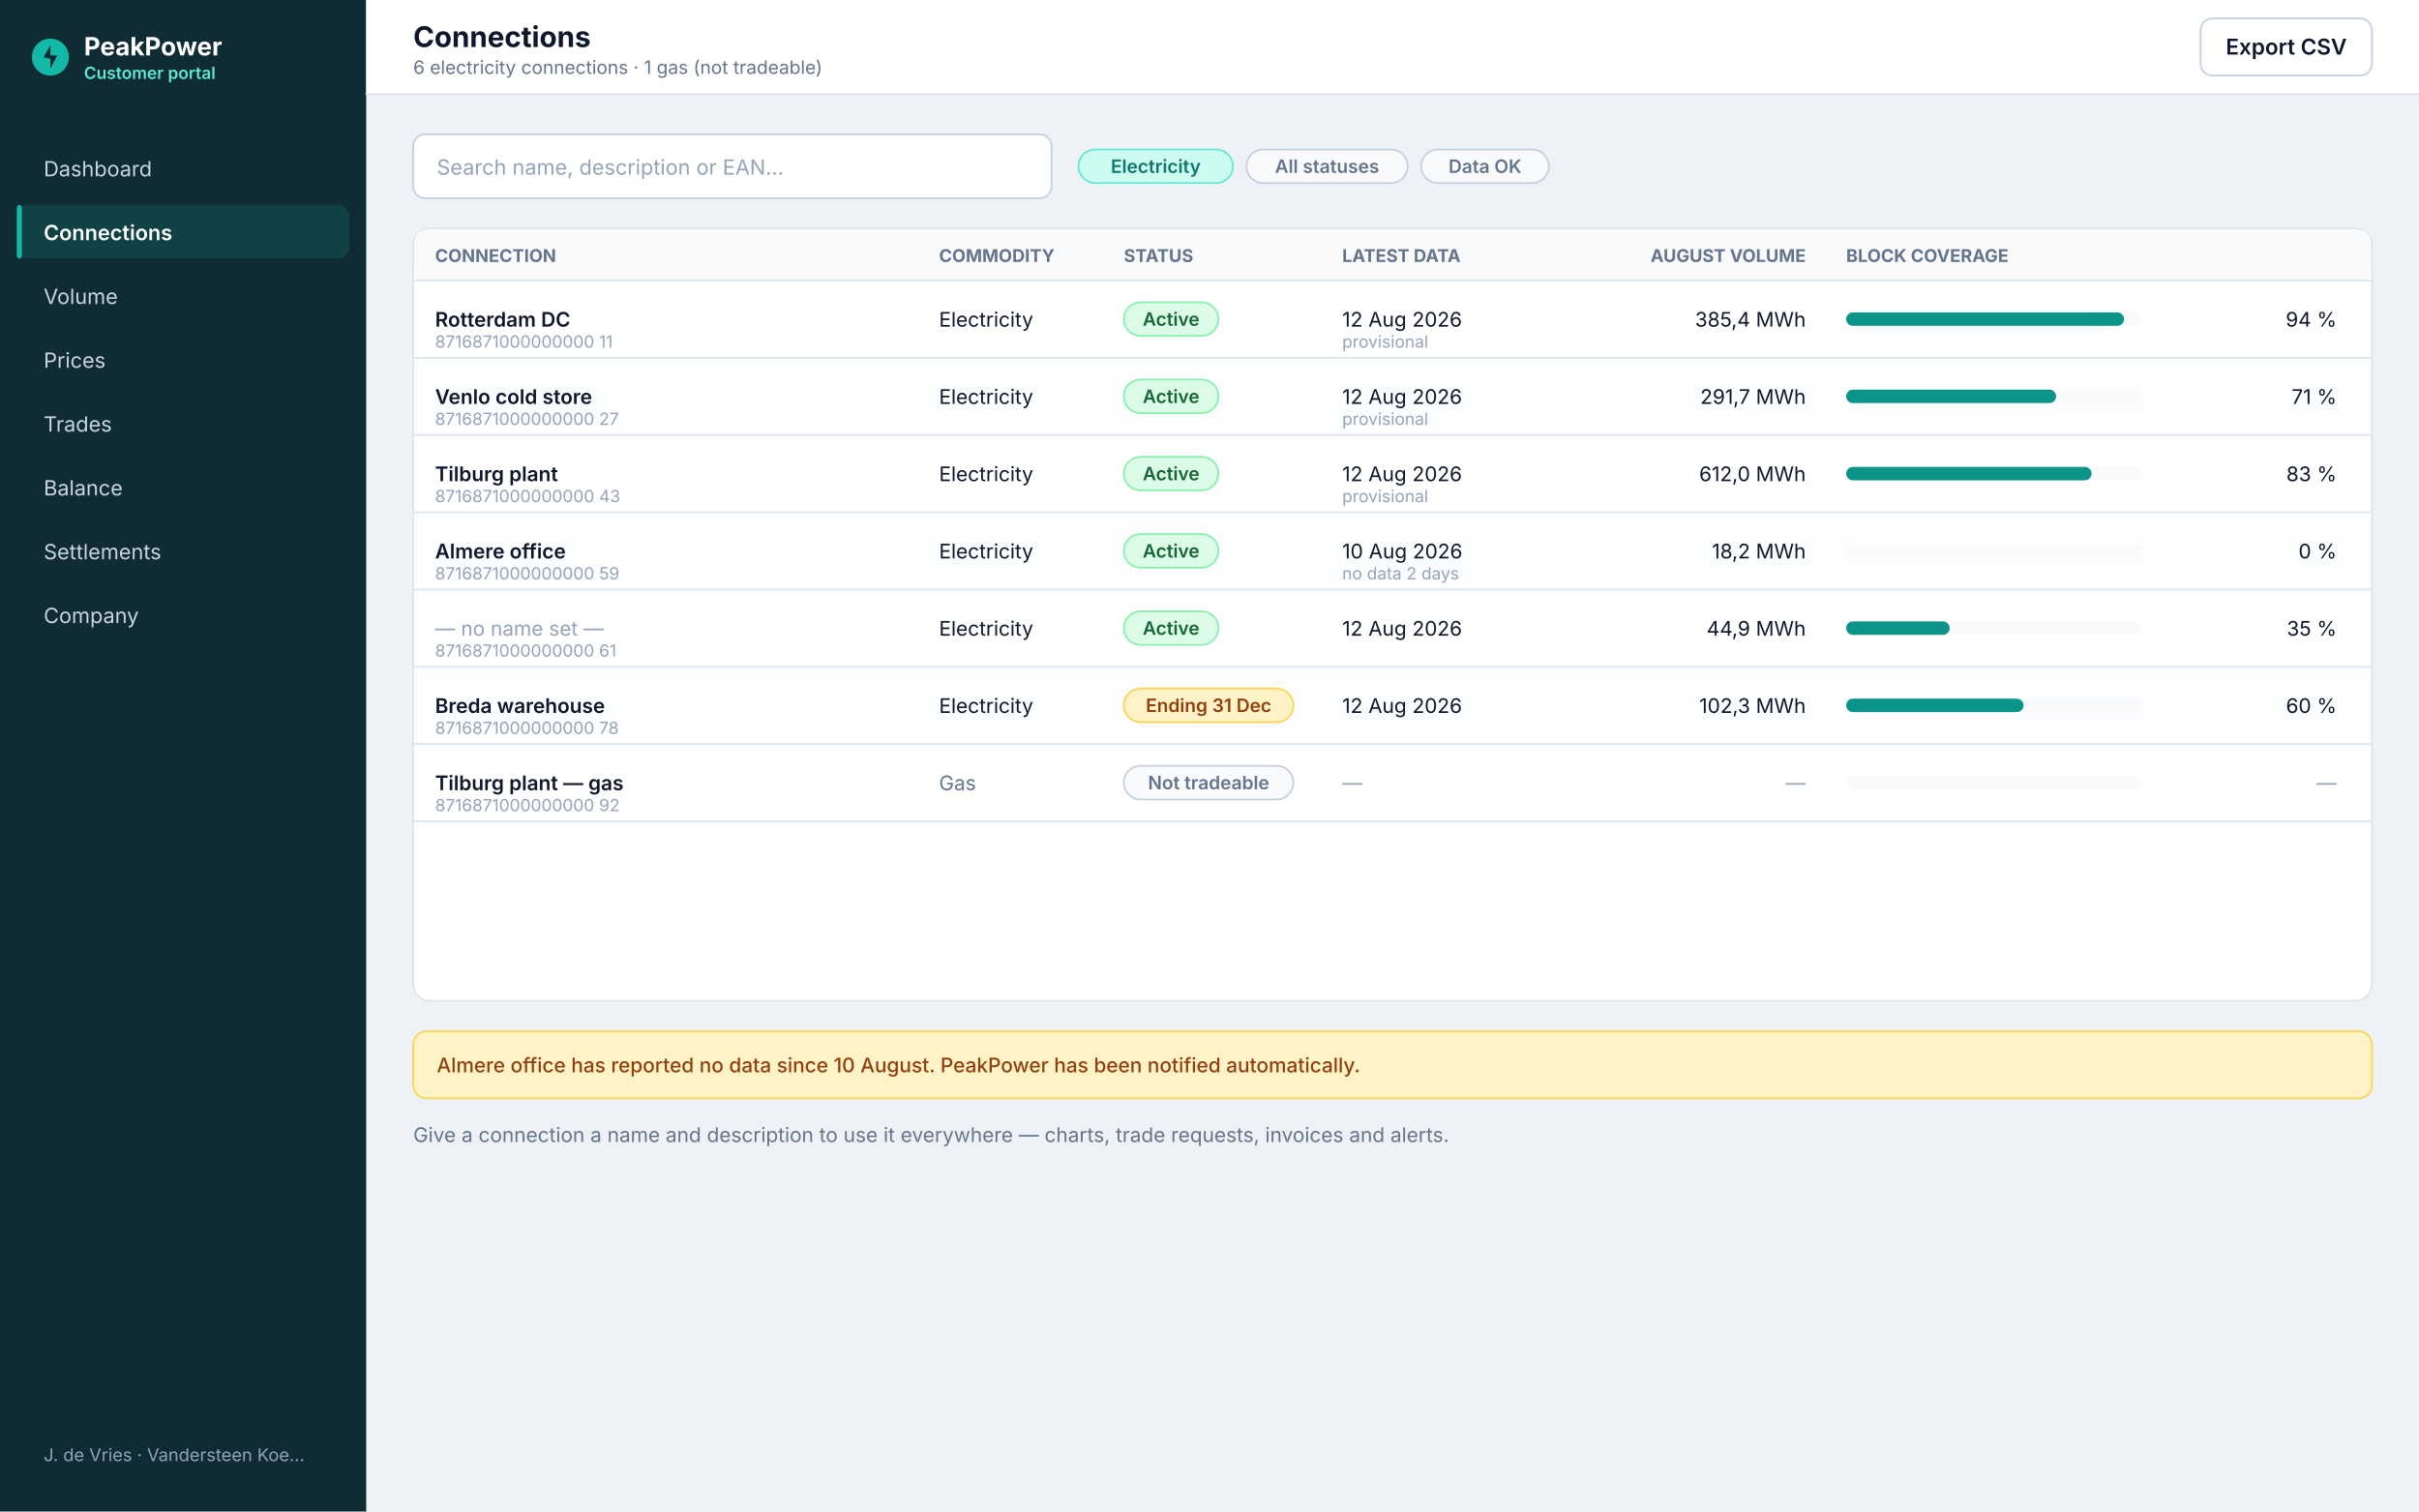
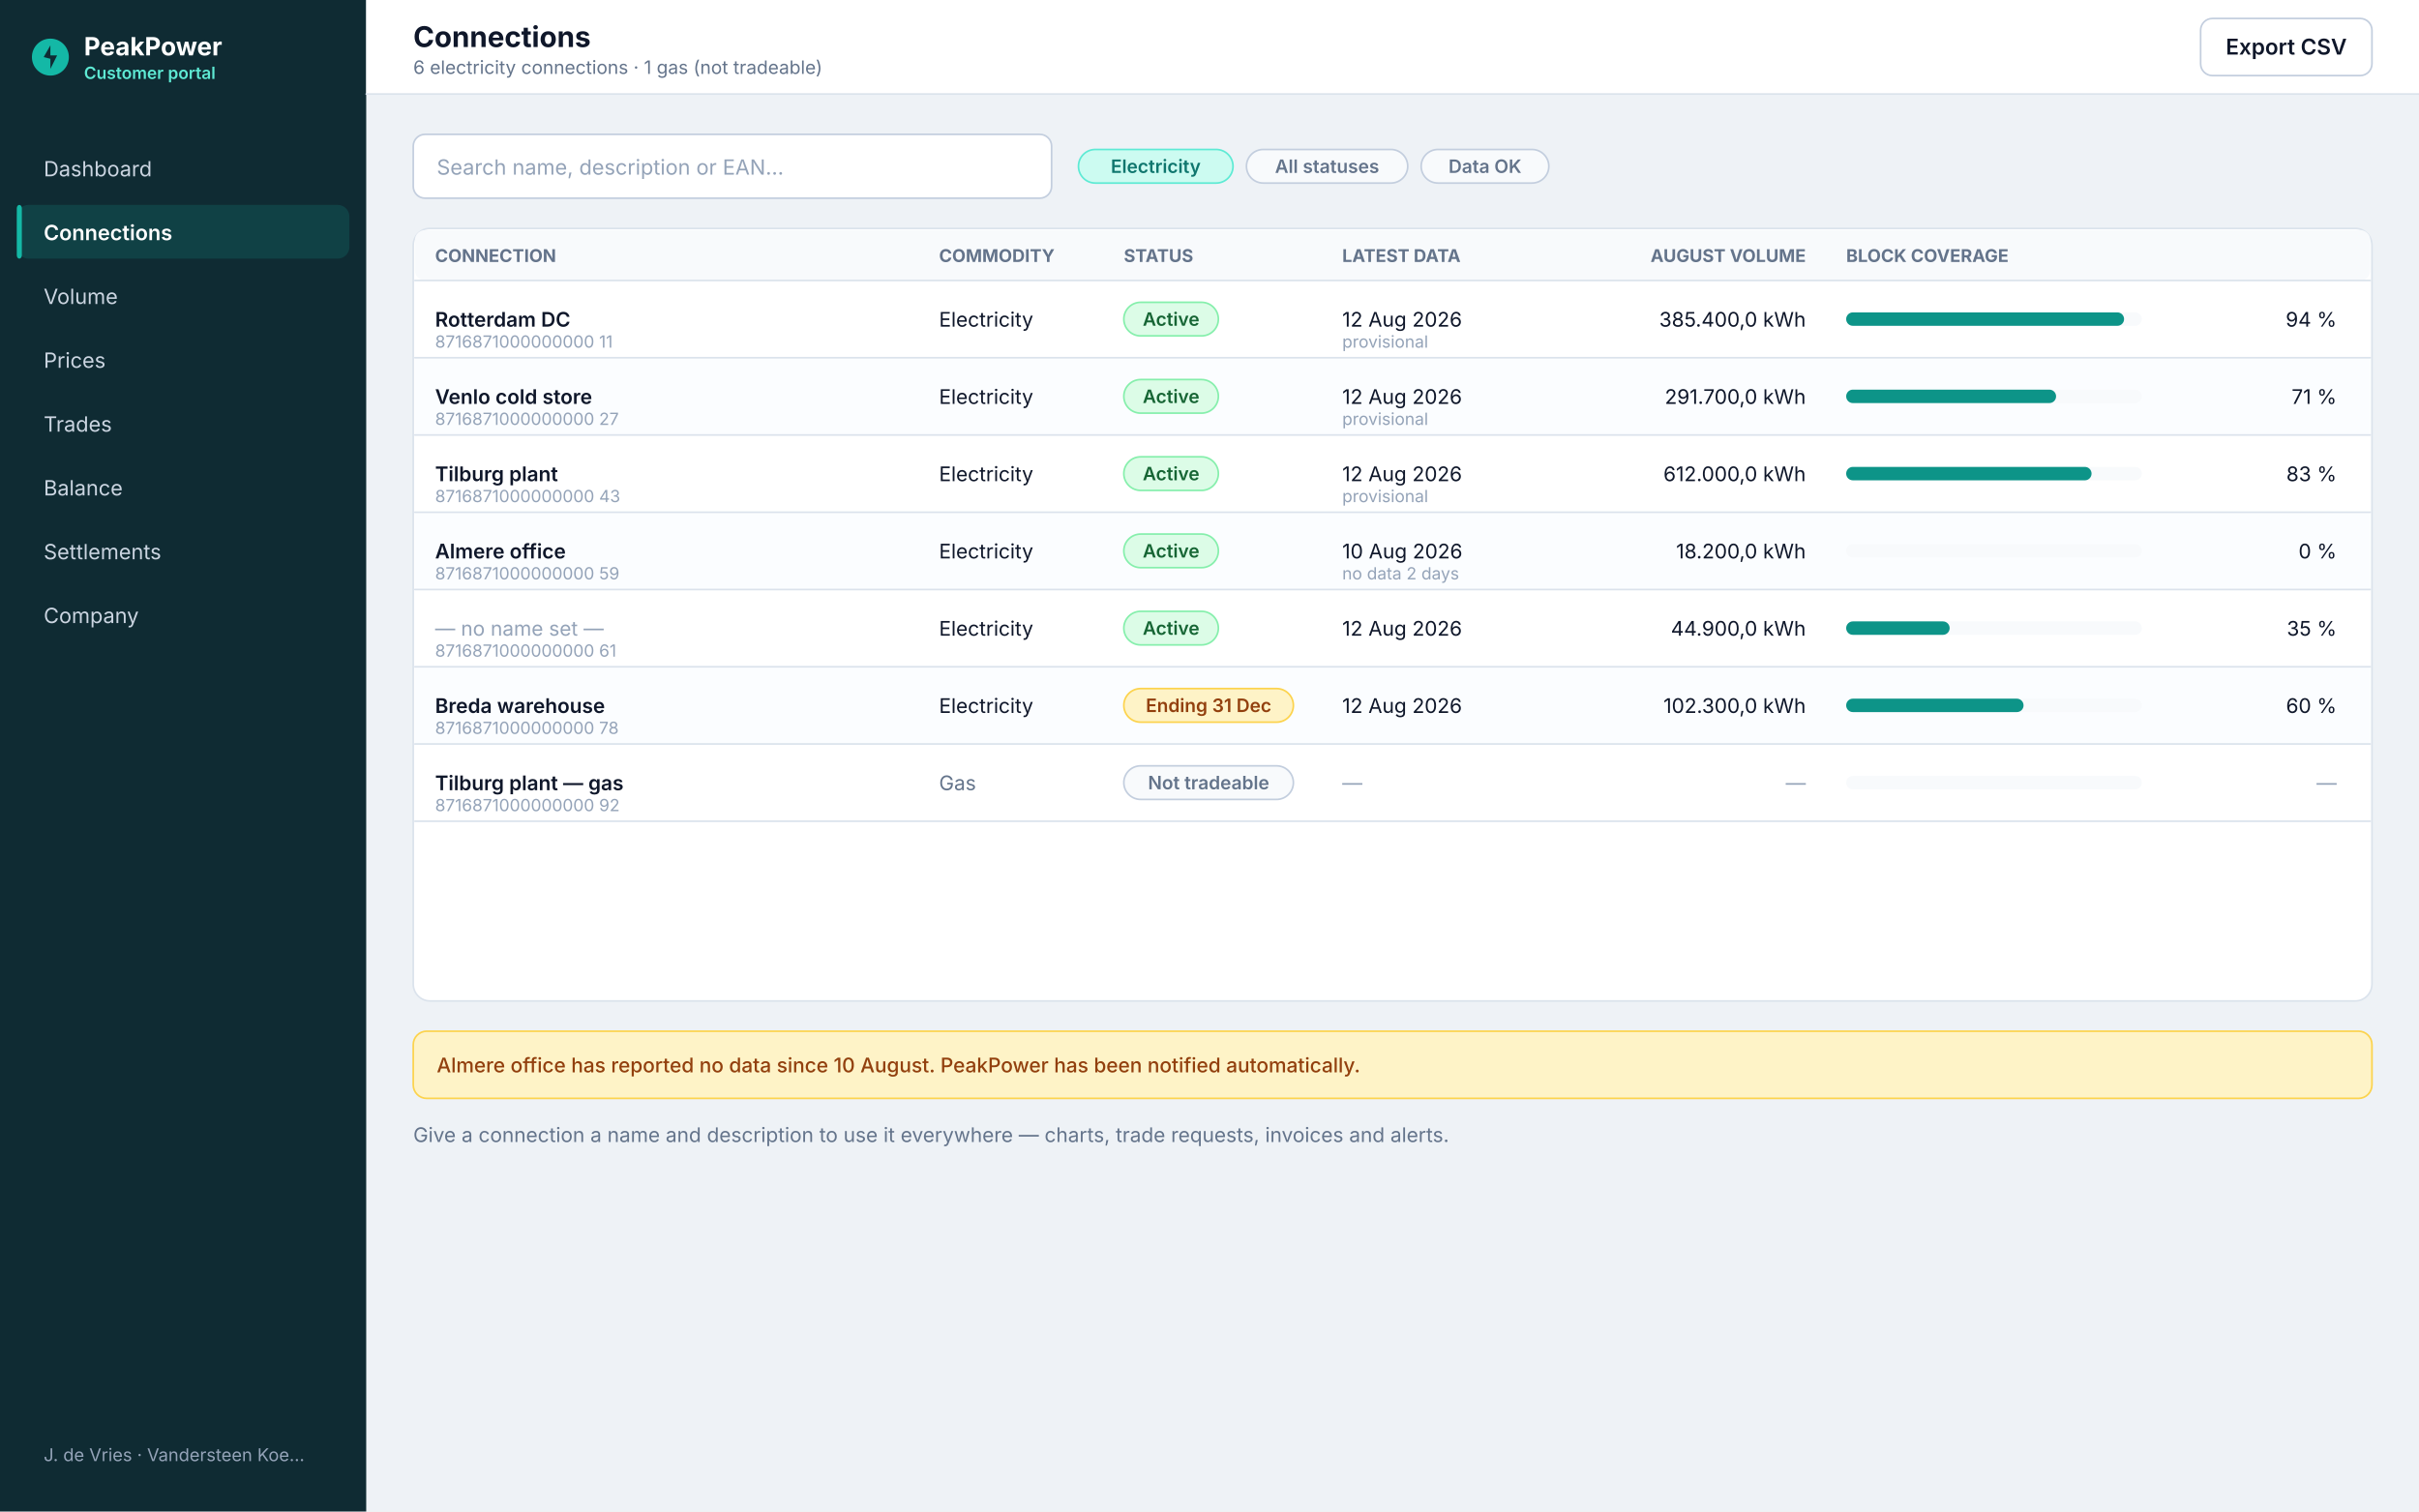
<svg xmlns="http://www.w3.org/2000/svg" viewBox="0 0 1440 900" width="1440" height="900" role="img" aria-label="Customer portal — connections list">
  <rect x="0" y="0" width="1440" height="900" rx="0" fill="#eef2f6" stroke="none" />
  <rect x="0" y="0" width="218" height="900" rx="0" fill="#0f2b33" stroke="none" />
  <g>
    <circle cx="30" cy="34" r="11" fill="#14b8a6" stroke="none" stroke-width="1" />
    <path d="M 26 34 L 30 27 L 30 33 L 34 33 L 30 41 L 30 35 Z" fill="#0f2b33" stroke="none" stroke-width="2" stroke-linejoin="round" stroke-linecap="round" />
  </g>
  <text x="50" y="33" font-family="Inter, 'Segoe UI', -apple-system, BlinkMacSystemFont, 'Helvetica Neue', Arial, sans-serif" font-size="15" fill="#ffffff" font-weight="700" text-anchor="start">PeakPower</text>
  <text x="50" y="47" font-family="Inter, 'Segoe UI', -apple-system, BlinkMacSystemFont, 'Helvetica Neue', Arial, sans-serif" font-size="10" fill="#5eead4" font-weight="600" text-anchor="start">Customer portal</text>
  <text x="26" y="105" font-family="Inter, 'Segoe UI', -apple-system, BlinkMacSystemFont, 'Helvetica Neue', Arial, sans-serif" font-size="12.5" fill="#cbd5e1" font-weight="400" text-anchor="start">Dashboard</text>
  <rect x="10" y="122" width="198" height="32" rx="7" fill="rgba(20,184,166,0.16)" stroke="none" />
  <rect x="10" y="122" width="3" height="32" rx="2" fill="#14b8a6" stroke="none" />
  <text x="26" y="143" font-family="Inter, 'Segoe UI', -apple-system, BlinkMacSystemFont, 'Helvetica Neue', Arial, sans-serif" font-size="12.5" fill="#ffffff" font-weight="600" text-anchor="start">Connections</text>
  <text x="26" y="181" font-family="Inter, 'Segoe UI', -apple-system, BlinkMacSystemFont, 'Helvetica Neue', Arial, sans-serif" font-size="12.5" fill="#cbd5e1" font-weight="400" text-anchor="start">Volume</text>
  <text x="26" y="219" font-family="Inter, 'Segoe UI', -apple-system, BlinkMacSystemFont, 'Helvetica Neue', Arial, sans-serif" font-size="12.5" fill="#cbd5e1" font-weight="400" text-anchor="start">Prices</text>
  <text x="26" y="257" font-family="Inter, 'Segoe UI', -apple-system, BlinkMacSystemFont, 'Helvetica Neue', Arial, sans-serif" font-size="12.5" fill="#cbd5e1" font-weight="400" text-anchor="start">Trades</text>
  <text x="26" y="295" font-family="Inter, 'Segoe UI', -apple-system, BlinkMacSystemFont, 'Helvetica Neue', Arial, sans-serif" font-size="12.5" fill="#cbd5e1" font-weight="400" text-anchor="start">Balance</text>
  <text x="26" y="333" font-family="Inter, 'Segoe UI', -apple-system, BlinkMacSystemFont, 'Helvetica Neue', Arial, sans-serif" font-size="12.5" fill="#cbd5e1" font-weight="400" text-anchor="start">Settlements</text>
  <text x="26" y="371" font-family="Inter, 'Segoe UI', -apple-system, BlinkMacSystemFont, 'Helvetica Neue', Arial, sans-serif" font-size="12.5" fill="#cbd5e1" font-weight="400" text-anchor="start">Company</text>
  <text x="26" y="870" font-family="Inter, 'Segoe UI', -apple-system, BlinkMacSystemFont, 'Helvetica Neue', Arial, sans-serif" font-size="10.5" fill="#94a3b8" font-weight="400" text-anchor="start">J. de Vries · Vandersteen Koe…</text>
  <rect x="218" y="0" width="1222" height="56" rx="0" fill="#ffffff" stroke="none" />
  <line x1="218" y1="56" x2="1440" y2="56" stroke="#dbe3ec" stroke-width="1" stroke-linecap="round" />
  <text x="246" y="28" font-family="Inter, 'Segoe UI', -apple-system, BlinkMacSystemFont, 'Helvetica Neue', Arial, sans-serif" font-size="17" fill="#0f172a" font-weight="700" text-anchor="start">Connections</text>
  <text x="246" y="44" font-family="Inter, 'Segoe UI', -apple-system, BlinkMacSystemFont, 'Helvetica Neue', Arial, sans-serif" font-size="11" fill="#64748b" font-weight="400" text-anchor="start">6 electricity connections · 1 gas (not tradeable)</text>
  <rect x="1310" y="11" width="102" height="34" rx="7" fill="#ffffff" stroke="#c3cede" stroke-width="1" />
  <text x="1361" y="32.5" font-family="Inter, 'Segoe UI', -apple-system, BlinkMacSystemFont, 'Helvetica Neue', Arial, sans-serif" font-size="13" fill="#0f172a" font-weight="600" text-anchor="middle">Export CSV</text>
  <rect x="246" y="80" width="380" height="38" rx="7" fill="#ffffff" stroke="#c3cede" stroke-width="1" />
  <text x="260" y="104" font-family="Inter, 'Segoe UI', -apple-system, BlinkMacSystemFont, 'Helvetica Neue', Arial, sans-serif" font-size="12.5" fill="#94a3b8" font-weight="400" text-anchor="start">Search name, description or EAN…</text>
  <rect x="642" y="89" width="92" height="20" rx="10" fill="#ccfbf1" stroke="#5eead4" stroke-width="1" />
  <text x="688" y="102.96" font-family="Inter, 'Segoe UI', -apple-system, BlinkMacSystemFont, 'Helvetica Neue', Arial, sans-serif" font-size="11" fill="#0f766e" font-weight="600" text-anchor="middle">Electricity</text>
  <rect x="742" y="89" width="96" height="20" rx="10" fill="#f8fafc" stroke="#c3cede" stroke-width="1" />
  <text x="790" y="102.96" font-family="Inter, 'Segoe UI', -apple-system, BlinkMacSystemFont, 'Helvetica Neue', Arial, sans-serif" font-size="11" fill="#64748b" font-weight="600" text-anchor="middle">All statuses</text>
  <rect x="846" y="89" width="76" height="20" rx="10" fill="#f8fafc" stroke="#c3cede" stroke-width="1" />
  <text x="884" y="102.96" font-family="Inter, 'Segoe UI', -apple-system, BlinkMacSystemFont, 'Helvetica Neue', Arial, sans-serif" font-size="11" fill="#64748b" font-weight="600" text-anchor="middle">Data OK</text>
  <rect x="246" y="136" width="1166" height="460" rx="10" fill="#ffffff" stroke="#dbe3ec" stroke-width="1" />
  <rect x="247" y="137" width="1164" height="30" rx="6" fill="#f8fafc" stroke="none" />
  <text x="259" y="156" font-family="Inter, 'Segoe UI', -apple-system, BlinkMacSystemFont, 'Helvetica Neue', Arial, sans-serif" font-size="10.5" fill="#64748b" font-weight="700" text-anchor="start">CONNECTION</text>
  <text x="559" y="156" font-family="Inter, 'Segoe UI', -apple-system, BlinkMacSystemFont, 'Helvetica Neue', Arial, sans-serif" font-size="10.5" fill="#64748b" font-weight="700" text-anchor="start">COMMODITY</text>
  <text x="669" y="156" font-family="Inter, 'Segoe UI', -apple-system, BlinkMacSystemFont, 'Helvetica Neue', Arial, sans-serif" font-size="10.5" fill="#64748b" font-weight="700" text-anchor="start">STATUS</text>
  <text x="799" y="156" font-family="Inter, 'Segoe UI', -apple-system, BlinkMacSystemFont, 'Helvetica Neue', Arial, sans-serif" font-size="10.5" fill="#64748b" font-weight="700" text-anchor="start">LATEST DATA</text>
  <text x="1075" y="156" font-family="Inter, 'Segoe UI', -apple-system, BlinkMacSystemFont, 'Helvetica Neue', Arial, sans-serif" font-size="10.5" fill="#64748b" font-weight="700" text-anchor="end">AUGUST VOLUME</text>
  <text x="1099" y="156" font-family="Inter, 'Segoe UI', -apple-system, BlinkMacSystemFont, 'Helvetica Neue', Arial, sans-serif" font-size="10.5" fill="#64748b" font-weight="700" text-anchor="start">BLOCK COVERAGE</text>
  <text x="1391" y="156" font-family="Inter, 'Segoe UI', -apple-system, BlinkMacSystemFont, 'Helvetica Neue', Arial, sans-serif" font-size="10.5" fill="#64748b" font-weight="700" text-anchor="end" />
  <line x1="247" y1="167" x2="1411" y2="167" stroke="#dbe3ec" stroke-width="1" stroke-linecap="round" />
  <text x="259" y="194.5" font-family="Inter, 'Segoe UI', -apple-system, BlinkMacSystemFont, 'Helvetica Neue', Arial, sans-serif" font-size="12" fill="#0f172a" font-weight="600" text-anchor="start">Rotterdam DC</text>
  <text x="259" y="207" font-family="Inter, 'Segoe UI', -apple-system, BlinkMacSystemFont, 'Helvetica Neue', Arial, sans-serif" font-size="10" fill="#94a3b8" font-weight="400" text-anchor="start">8716871000000000 11</text>
  <text x="559" y="194.5" font-family="Inter, 'Segoe UI', -apple-system, BlinkMacSystemFont, 'Helvetica Neue', Arial, sans-serif" font-size="12" fill="#0f172a" font-weight="400" text-anchor="start">Electricity</text>
  <rect x="669" y="180" width="56.28" height="20" rx="10" fill="#dcfce7" stroke="#86efac" stroke-width="1" />
  <text x="697.14" y="193.96" font-family="Inter, 'Segoe UI', -apple-system, BlinkMacSystemFont, 'Helvetica Neue', Arial, sans-serif" font-size="11" fill="#166534" font-weight="600" text-anchor="middle">Active</text>
  <text x="799" y="194.5" font-family="Inter, 'Segoe UI', -apple-system, BlinkMacSystemFont, 'Helvetica Neue', Arial, sans-serif" font-size="12" fill="#0f172a" font-weight="400" text-anchor="start">12 Aug 2026</text>
  <text x="799" y="207" font-family="Inter, 'Segoe UI', -apple-system, BlinkMacSystemFont, 'Helvetica Neue', Arial, sans-serif" font-size="10" fill="#94a3b8" font-weight="400" text-anchor="start">provisional</text>
-   <text x="1075" y="194.5" font-family="Inter, 'Segoe UI', -apple-system, BlinkMacSystemFont, 'Helvetica Neue', Arial, sans-serif" font-size="12" fill="#0f172a" font-weight="400" text-anchor="end">385,4 MWh</text>
+   <text x="1075" y="194.5" font-family="Inter, 'Segoe UI', -apple-system, BlinkMacSystemFont, 'Helvetica Neue', Arial, sans-serif" font-size="12" fill="#0f172a" font-weight="400" text-anchor="end">385.400,0 kWh</text>
  <rect x="1099" y="186" width="176" height="8" rx="4" fill="#f8fafc" stroke="none" />
  <rect x="1099" y="186" width="165.44" height="8" rx="4" fill="#0d9488" stroke="none" />
  <text x="1391" y="194.5" font-family="Inter, 'Segoe UI', -apple-system, BlinkMacSystemFont, 'Helvetica Neue', Arial, sans-serif" font-size="12" fill="#0f172a" font-weight="400" text-anchor="end">94 %</text>
  <rect x="247" y="213" width="1164" height="46" rx="0" fill="#fbfdff" stroke="none" />
  <line x1="247" y1="213" x2="1411" y2="213" stroke="#dbe3ec" stroke-width="1" stroke-linecap="round" />
  <text x="259" y="240.5" font-family="Inter, 'Segoe UI', -apple-system, BlinkMacSystemFont, 'Helvetica Neue', Arial, sans-serif" font-size="12" fill="#0f172a" font-weight="600" text-anchor="start">Venlo cold store</text>
  <text x="259" y="253" font-family="Inter, 'Segoe UI', -apple-system, BlinkMacSystemFont, 'Helvetica Neue', Arial, sans-serif" font-size="10" fill="#94a3b8" font-weight="400" text-anchor="start">8716871000000000 27</text>
  <text x="559" y="240.5" font-family="Inter, 'Segoe UI', -apple-system, BlinkMacSystemFont, 'Helvetica Neue', Arial, sans-serif" font-size="12" fill="#0f172a" font-weight="400" text-anchor="start">Electricity</text>
  <rect x="669" y="226" width="56.28" height="20" rx="10" fill="#dcfce7" stroke="#86efac" stroke-width="1" />
  <text x="697.14" y="239.96" font-family="Inter, 'Segoe UI', -apple-system, BlinkMacSystemFont, 'Helvetica Neue', Arial, sans-serif" font-size="11" fill="#166534" font-weight="600" text-anchor="middle">Active</text>
  <text x="799" y="240.5" font-family="Inter, 'Segoe UI', -apple-system, BlinkMacSystemFont, 'Helvetica Neue', Arial, sans-serif" font-size="12" fill="#0f172a" font-weight="400" text-anchor="start">12 Aug 2026</text>
  <text x="799" y="253" font-family="Inter, 'Segoe UI', -apple-system, BlinkMacSystemFont, 'Helvetica Neue', Arial, sans-serif" font-size="10" fill="#94a3b8" font-weight="400" text-anchor="start">provisional</text>
-   <text x="1075" y="240.5" font-family="Inter, 'Segoe UI', -apple-system, BlinkMacSystemFont, 'Helvetica Neue', Arial, sans-serif" font-size="12" fill="#0f172a" font-weight="400" text-anchor="end">291,7 MWh</text>
+   <text x="1075" y="240.5" font-family="Inter, 'Segoe UI', -apple-system, BlinkMacSystemFont, 'Helvetica Neue', Arial, sans-serif" font-size="12" fill="#0f172a" font-weight="400" text-anchor="end">291.700,0 kWh</text>
  <rect x="1099" y="232" width="176" height="8" rx="4" fill="#f8fafc" stroke="none" />
  <rect x="1099" y="232" width="124.96" height="8" rx="4" fill="#0d9488" stroke="none" />
  <text x="1391" y="240.5" font-family="Inter, 'Segoe UI', -apple-system, BlinkMacSystemFont, 'Helvetica Neue', Arial, sans-serif" font-size="12" fill="#0f172a" font-weight="400" text-anchor="end">71 %</text>
  <line x1="247" y1="259" x2="1411" y2="259" stroke="#dbe3ec" stroke-width="1" stroke-linecap="round" />
  <text x="259" y="286.5" font-family="Inter, 'Segoe UI', -apple-system, BlinkMacSystemFont, 'Helvetica Neue', Arial, sans-serif" font-size="12" fill="#0f172a" font-weight="600" text-anchor="start">Tilburg plant</text>
  <text x="259" y="299" font-family="Inter, 'Segoe UI', -apple-system, BlinkMacSystemFont, 'Helvetica Neue', Arial, sans-serif" font-size="10" fill="#94a3b8" font-weight="400" text-anchor="start">8716871000000000 43</text>
  <text x="559" y="286.5" font-family="Inter, 'Segoe UI', -apple-system, BlinkMacSystemFont, 'Helvetica Neue', Arial, sans-serif" font-size="12" fill="#0f172a" font-weight="400" text-anchor="start">Electricity</text>
  <rect x="669" y="272" width="56.28" height="20" rx="10" fill="#dcfce7" stroke="#86efac" stroke-width="1" />
  <text x="697.14" y="285.96" font-family="Inter, 'Segoe UI', -apple-system, BlinkMacSystemFont, 'Helvetica Neue', Arial, sans-serif" font-size="11" fill="#166534" font-weight="600" text-anchor="middle">Active</text>
  <text x="799" y="286.5" font-family="Inter, 'Segoe UI', -apple-system, BlinkMacSystemFont, 'Helvetica Neue', Arial, sans-serif" font-size="12" fill="#0f172a" font-weight="400" text-anchor="start">12 Aug 2026</text>
  <text x="799" y="299" font-family="Inter, 'Segoe UI', -apple-system, BlinkMacSystemFont, 'Helvetica Neue', Arial, sans-serif" font-size="10" fill="#94a3b8" font-weight="400" text-anchor="start">provisional</text>
-   <text x="1075" y="286.5" font-family="Inter, 'Segoe UI', -apple-system, BlinkMacSystemFont, 'Helvetica Neue', Arial, sans-serif" font-size="12" fill="#0f172a" font-weight="400" text-anchor="end">612,0 MWh</text>
+   <text x="1075" y="286.5" font-family="Inter, 'Segoe UI', -apple-system, BlinkMacSystemFont, 'Helvetica Neue', Arial, sans-serif" font-size="12" fill="#0f172a" font-weight="400" text-anchor="end">612.000,0 kWh</text>
  <rect x="1099" y="278" width="176" height="8" rx="4" fill="#f8fafc" stroke="none" />
  <rect x="1099" y="278" width="146.08" height="8" rx="4" fill="#0d9488" stroke="none" />
  <text x="1391" y="286.5" font-family="Inter, 'Segoe UI', -apple-system, BlinkMacSystemFont, 'Helvetica Neue', Arial, sans-serif" font-size="12" fill="#0f172a" font-weight="400" text-anchor="end">83 %</text>
  <rect x="247" y="305" width="1164" height="46" rx="0" fill="#fbfdff" stroke="none" />
  <line x1="247" y1="305" x2="1411" y2="305" stroke="#dbe3ec" stroke-width="1" stroke-linecap="round" />
  <text x="259" y="332.5" font-family="Inter, 'Segoe UI', -apple-system, BlinkMacSystemFont, 'Helvetica Neue', Arial, sans-serif" font-size="12" fill="#0f172a" font-weight="600" text-anchor="start">Almere office</text>
  <text x="259" y="345" font-family="Inter, 'Segoe UI', -apple-system, BlinkMacSystemFont, 'Helvetica Neue', Arial, sans-serif" font-size="10" fill="#94a3b8" font-weight="400" text-anchor="start">8716871000000000 59</text>
  <text x="559" y="332.5" font-family="Inter, 'Segoe UI', -apple-system, BlinkMacSystemFont, 'Helvetica Neue', Arial, sans-serif" font-size="12" fill="#0f172a" font-weight="400" text-anchor="start">Electricity</text>
  <rect x="669" y="318" width="56.28" height="20" rx="10" fill="#dcfce7" stroke="#86efac" stroke-width="1" />
  <text x="697.14" y="331.96" font-family="Inter, 'Segoe UI', -apple-system, BlinkMacSystemFont, 'Helvetica Neue', Arial, sans-serif" font-size="11" fill="#166534" font-weight="600" text-anchor="middle">Active</text>
  <text x="799" y="332.5" font-family="Inter, 'Segoe UI', -apple-system, BlinkMacSystemFont, 'Helvetica Neue', Arial, sans-serif" font-size="12" fill="#0f172a" font-weight="400" text-anchor="start">10 Aug 2026</text>
  <text x="799" y="345" font-family="Inter, 'Segoe UI', -apple-system, BlinkMacSystemFont, 'Helvetica Neue', Arial, sans-serif" font-size="10" fill="#94a3b8" font-weight="400" text-anchor="start">no data 2 days</text>
-   <text x="1075" y="332.5" font-family="Inter, 'Segoe UI', -apple-system, BlinkMacSystemFont, 'Helvetica Neue', Arial, sans-serif" font-size="12" fill="#0f172a" font-weight="400" text-anchor="end">18,2 MWh</text>
+   <text x="1075" y="332.5" font-family="Inter, 'Segoe UI', -apple-system, BlinkMacSystemFont, 'Helvetica Neue', Arial, sans-serif" font-size="12" fill="#0f172a" font-weight="400" text-anchor="end">18.200,0 kWh</text>
  <rect x="1099" y="324" width="176" height="8" rx="4" fill="#f8fafc" stroke="none" />
  <rect x="1099" y="324" width="0" height="8" rx="4" fill="#94a3b8" stroke="none" />
  <text x="1391" y="332.5" font-family="Inter, 'Segoe UI', -apple-system, BlinkMacSystemFont, 'Helvetica Neue', Arial, sans-serif" font-size="12" fill="#0f172a" font-weight="400" text-anchor="end">0 %</text>
  <line x1="247" y1="351" x2="1411" y2="351" stroke="#dbe3ec" stroke-width="1" stroke-linecap="round" />
  <text x="259" y="378.5" font-family="Inter, 'Segoe UI', -apple-system, BlinkMacSystemFont, 'Helvetica Neue', Arial, sans-serif" font-size="12" fill="#94a3b8" font-weight="400" text-anchor="start">— no name set —</text>
  <text x="259" y="391" font-family="Inter, 'Segoe UI', -apple-system, BlinkMacSystemFont, 'Helvetica Neue', Arial, sans-serif" font-size="10" fill="#94a3b8" font-weight="400" text-anchor="start">8716871000000000 61</text>
  <text x="559" y="378.5" font-family="Inter, 'Segoe UI', -apple-system, BlinkMacSystemFont, 'Helvetica Neue', Arial, sans-serif" font-size="12" fill="#0f172a" font-weight="400" text-anchor="start">Electricity</text>
  <rect x="669" y="364" width="56.28" height="20" rx="10" fill="#dcfce7" stroke="#86efac" stroke-width="1" />
  <text x="697.14" y="377.96" font-family="Inter, 'Segoe UI', -apple-system, BlinkMacSystemFont, 'Helvetica Neue', Arial, sans-serif" font-size="11" fill="#166534" font-weight="600" text-anchor="middle">Active</text>
  <text x="799" y="378.5" font-family="Inter, 'Segoe UI', -apple-system, BlinkMacSystemFont, 'Helvetica Neue', Arial, sans-serif" font-size="12" fill="#0f172a" font-weight="400" text-anchor="start">12 Aug 2026</text>
-   <text x="1075" y="378.5" font-family="Inter, 'Segoe UI', -apple-system, BlinkMacSystemFont, 'Helvetica Neue', Arial, sans-serif" font-size="12" fill="#0f172a" font-weight="400" text-anchor="end">44,9 MWh</text>
+   <text x="1075" y="378.5" font-family="Inter, 'Segoe UI', -apple-system, BlinkMacSystemFont, 'Helvetica Neue', Arial, sans-serif" font-size="12" fill="#0f172a" font-weight="400" text-anchor="end">44.900,0 kWh</text>
  <rect x="1099" y="370" width="176" height="8" rx="4" fill="#f8fafc" stroke="none" />
  <rect x="1099" y="370" width="61.6" height="8" rx="4" fill="#0d9488" stroke="none" />
  <text x="1391" y="378.5" font-family="Inter, 'Segoe UI', -apple-system, BlinkMacSystemFont, 'Helvetica Neue', Arial, sans-serif" font-size="12" fill="#0f172a" font-weight="400" text-anchor="end">35 %</text>
  <rect x="247" y="397" width="1164" height="46" rx="0" fill="#fbfdff" stroke="none" />
  <line x1="247" y1="397" x2="1411" y2="397" stroke="#dbe3ec" stroke-width="1" stroke-linecap="round" />
  <text x="259" y="424.5" font-family="Inter, 'Segoe UI', -apple-system, BlinkMacSystemFont, 'Helvetica Neue', Arial, sans-serif" font-size="12" fill="#0f172a" font-weight="600" text-anchor="start">Breda warehouse</text>
  <text x="259" y="437" font-family="Inter, 'Segoe UI', -apple-system, BlinkMacSystemFont, 'Helvetica Neue', Arial, sans-serif" font-size="10" fill="#94a3b8" font-weight="400" text-anchor="start">8716871000000000 78</text>
  <text x="559" y="424.5" font-family="Inter, 'Segoe UI', -apple-system, BlinkMacSystemFont, 'Helvetica Neue', Arial, sans-serif" font-size="12" fill="#0f172a" font-weight="400" text-anchor="start">Electricity</text>
  <rect x="669" y="410" width="100.94" height="20" rx="10" fill="#fef3c7" stroke="#fcd34d" stroke-width="1" />
  <text x="719.47" y="423.96" font-family="Inter, 'Segoe UI', -apple-system, BlinkMacSystemFont, 'Helvetica Neue', Arial, sans-serif" font-size="11" fill="#92400e" font-weight="600" text-anchor="middle">Ending 31 Dec</text>
  <text x="799" y="424.5" font-family="Inter, 'Segoe UI', -apple-system, BlinkMacSystemFont, 'Helvetica Neue', Arial, sans-serif" font-size="12" fill="#0f172a" font-weight="400" text-anchor="start">12 Aug 2026</text>
-   <text x="1075" y="424.5" font-family="Inter, 'Segoe UI', -apple-system, BlinkMacSystemFont, 'Helvetica Neue', Arial, sans-serif" font-size="12" fill="#0f172a" font-weight="400" text-anchor="end">102,3 MWh</text>
+   <text x="1075" y="424.5" font-family="Inter, 'Segoe UI', -apple-system, BlinkMacSystemFont, 'Helvetica Neue', Arial, sans-serif" font-size="12" fill="#0f172a" font-weight="400" text-anchor="end">102.300,0 kWh</text>
  <rect x="1099" y="416" width="176" height="8" rx="4" fill="#f8fafc" stroke="none" />
  <rect x="1099" y="416" width="105.6" height="8" rx="4" fill="#0d9488" stroke="none" />
  <text x="1391" y="424.5" font-family="Inter, 'Segoe UI', -apple-system, BlinkMacSystemFont, 'Helvetica Neue', Arial, sans-serif" font-size="12" fill="#0f172a" font-weight="400" text-anchor="end">60 %</text>
  <line x1="247" y1="443" x2="1411" y2="443" stroke="#dbe3ec" stroke-width="1" stroke-linecap="round" />
  <text x="259" y="470.5" font-family="Inter, 'Segoe UI', -apple-system, BlinkMacSystemFont, 'Helvetica Neue', Arial, sans-serif" font-size="12" fill="#0f172a" font-weight="600" text-anchor="start">Tilburg plant — gas</text>
  <text x="259" y="483" font-family="Inter, 'Segoe UI', -apple-system, BlinkMacSystemFont, 'Helvetica Neue', Arial, sans-serif" font-size="10" fill="#94a3b8" font-weight="400" text-anchor="start">8716871000000000 92</text>
  <text x="559" y="470.5" font-family="Inter, 'Segoe UI', -apple-system, BlinkMacSystemFont, 'Helvetica Neue', Arial, sans-serif" font-size="12" fill="#64748b" font-weight="400" text-anchor="start">Gas</text>
  <rect x="669" y="456" width="100.94" height="20" rx="10" fill="#f8fafc" stroke="#c3cede" stroke-width="1" />
  <text x="719.47" y="469.96" font-family="Inter, 'Segoe UI', -apple-system, BlinkMacSystemFont, 'Helvetica Neue', Arial, sans-serif" font-size="11" fill="#64748b" font-weight="600" text-anchor="middle">Not tradeable</text>
  <text x="799" y="470.5" font-family="Inter, 'Segoe UI', -apple-system, BlinkMacSystemFont, 'Helvetica Neue', Arial, sans-serif" font-size="12" fill="#94a3b8" font-weight="400" text-anchor="start">—</text>
  <text x="1075" y="470.5" font-family="Inter, 'Segoe UI', -apple-system, BlinkMacSystemFont, 'Helvetica Neue', Arial, sans-serif" font-size="12" fill="#94a3b8" font-weight="400" text-anchor="end">—</text>
  <rect x="1099" y="462" width="176" height="8" rx="4" fill="#f8fafc" stroke="none" />
  <rect x="1099" y="462" width="0" height="8" rx="4" fill="#94a3b8" stroke="none" />
  <text x="1391" y="470.5" font-family="Inter, 'Segoe UI', -apple-system, BlinkMacSystemFont, 'Helvetica Neue', Arial, sans-serif" font-size="12" fill="#94a3b8" font-weight="400" text-anchor="end">—</text>
  <line x1="247" y1="489" x2="1411" y2="489" stroke="#dbe3ec" stroke-width="1" stroke-linecap="round" />
  <rect x="246" y="614" width="1166" height="40" rx="8" fill="#fef3c7" stroke="#fcd34d" stroke-width="1" />
  <text x="260" y="638.5" font-family="Inter, 'Segoe UI', -apple-system, BlinkMacSystemFont, 'Helvetica Neue', Arial, sans-serif" font-size="12" fill="#92400e" font-weight="500" text-anchor="start">Almere office has reported no data since 10 August. PeakPower has been notified automatically.</text>
  <text x="246" y="680" font-family="Inter, 'Segoe UI', -apple-system, BlinkMacSystemFont, 'Helvetica Neue', Arial, sans-serif" font-size="12" fill="#64748b" font-weight="400" text-anchor="start">Give a connection a name and description to use it everywhere — charts, trade requests, invoices and alerts.</text>
</svg>
